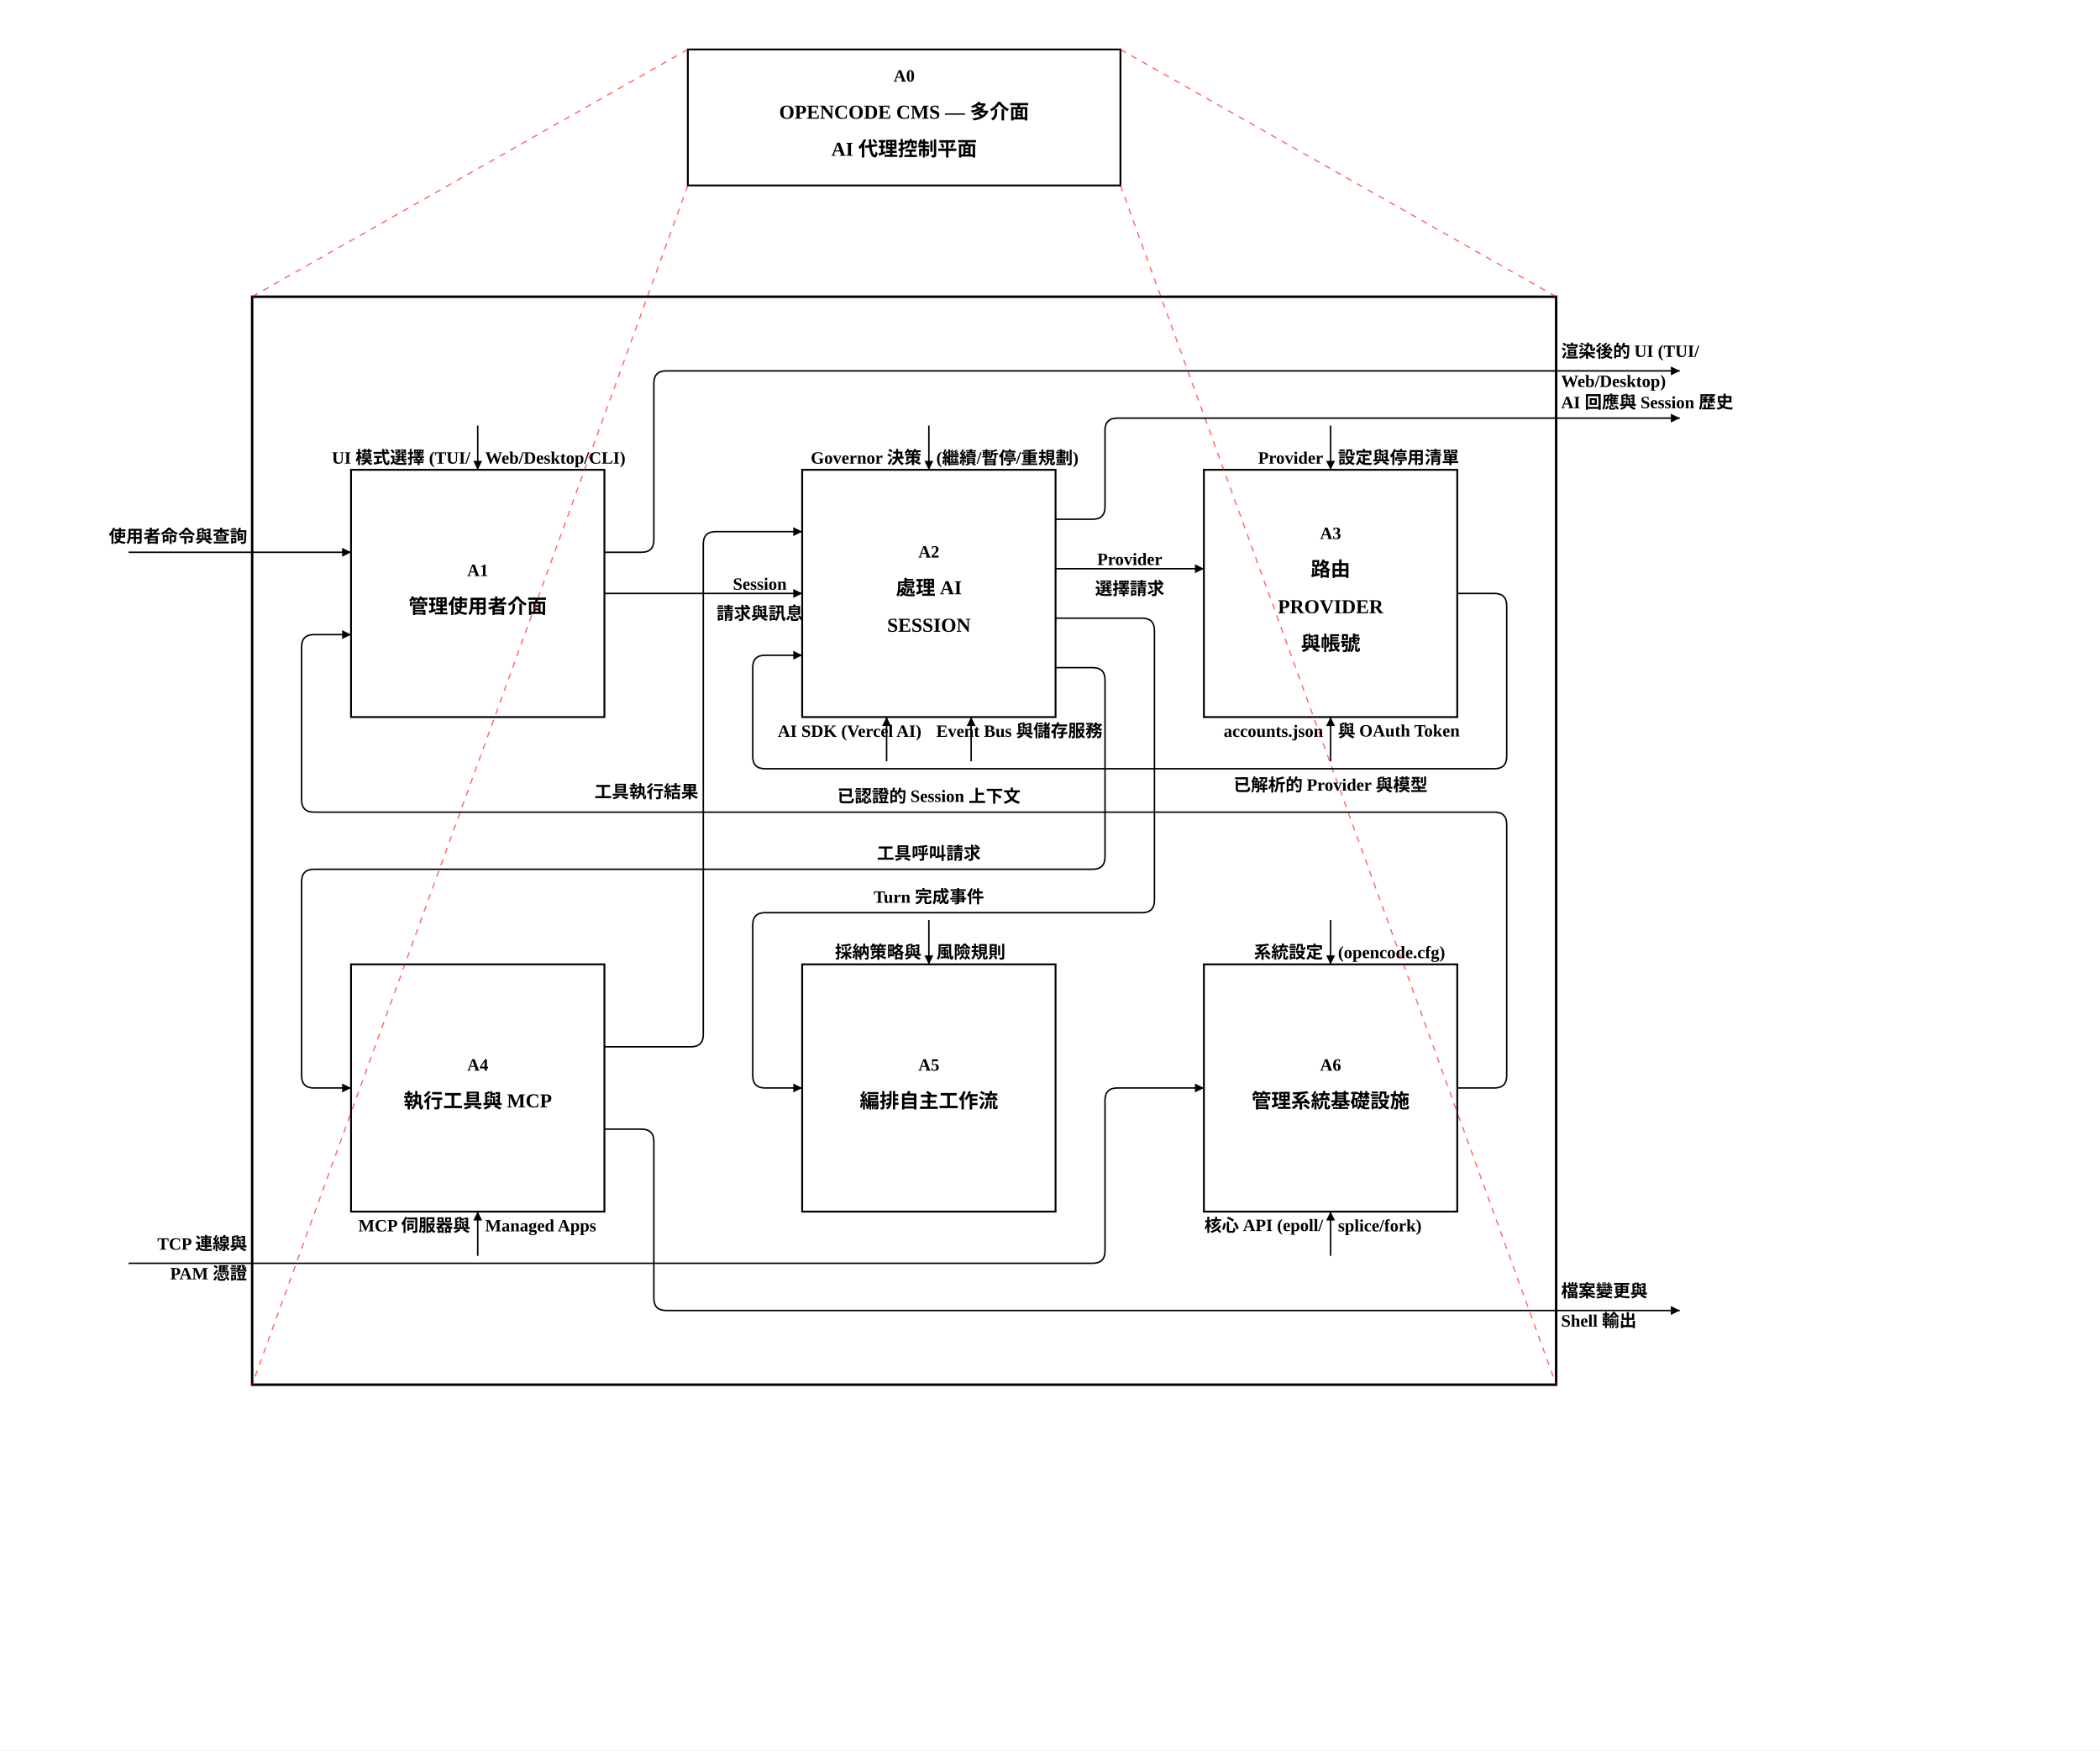
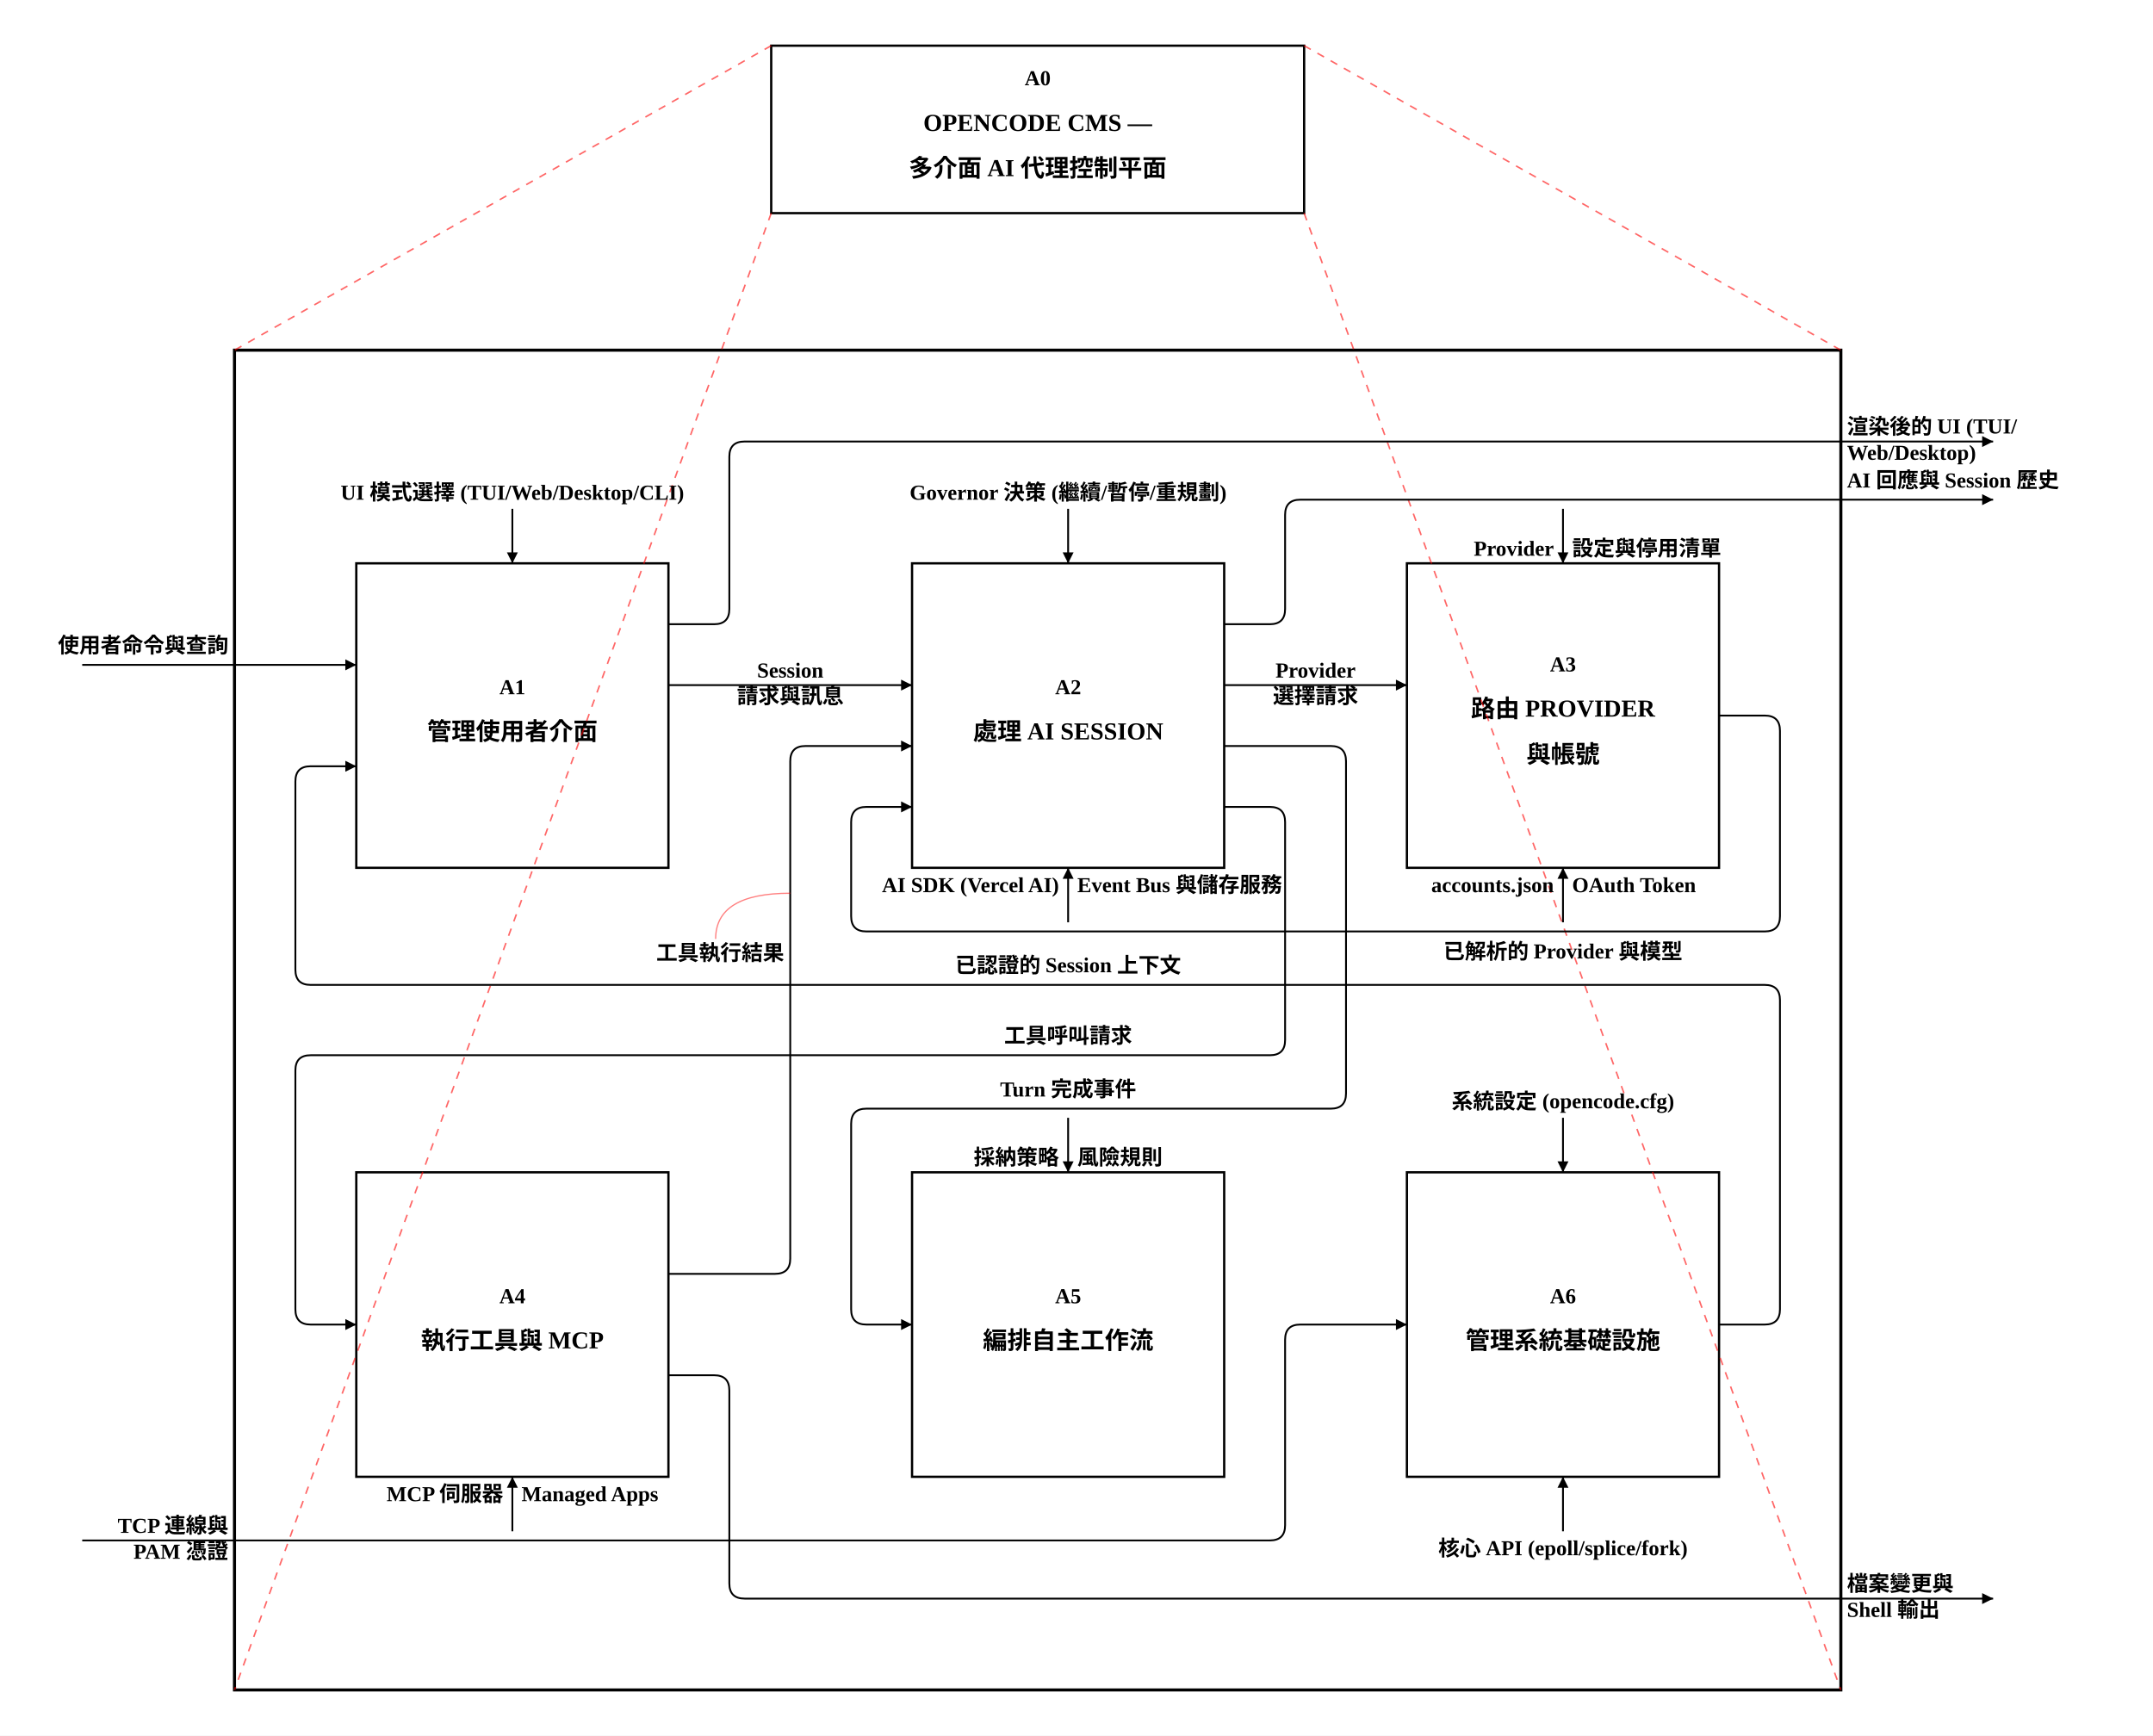
- <svg xmlns="http://www.w3.org/2000/svg" width="1699.0" height="1415.8" viewBox="-154.0 -260.0 1699.0 1415.8">
+ <svg xmlns="http://www.w3.org/2000/svg" width="1414.0" height="1140.0" viewBox="-104.0 -250.0 1414.0 1140.0">
  <defs>
    <marker id="arrow" viewBox="0 0 10 10" refX="10" refY="5" markerWidth="6" markerHeight="6" orient="auto-start-reverse">
      <path d="M 0 0 L 10 5 L 0 10 z" fill="black" />
    </marker>
    <marker id="call_arrow" viewBox="0 0 10 10" refX="10" refY="5" markerWidth="8" markerHeight="8" orient="auto-start-reverse">
      <path d="M 0 0 L 10 5 L 0 10 M 0 2 L 6 5 L 0 8" fill="none" stroke="black" stroke-width="1" />
    </marker>
  </defs>
-   <rect x="-154.0" y="-260.0" width="1699.0" height="1415.8" fill="white" />
+   <rect x="-104.0" y="-250.0" width="1414.0" height="1140.0" fill="white" />
  <rect x="130.0" y="120.0" width="205.0" height="200.0" stroke="black" fill="white" stroke-width="1.5" data-id="A1" />
  <text x="232.5" y="206.0" text-anchor="middle" font-size="14" font-weight="bold" font-family="'Times New Roman', 'BiauKai', 'DFKai-SB', '标楷体', serif" data-id="A1">A1</text>
  <text x="232.5" y="236.0" text-anchor="middle" font-size="16" font-weight="bold" font-family="'Times New Roman', 'BiauKai', 'DFKai-SB', '标楷体', serif" data-id="A1">管理使用者介面</text>
  <rect x="495.0" y="120.0" width="205.0" height="200.0" stroke="black" fill="white" stroke-width="1.5" data-id="A2" />
-   <text x="597.5" y="191.0" text-anchor="middle" font-size="14" font-weight="bold" font-family="'Times New Roman', 'BiauKai', 'DFKai-SB', '标楷体', serif" data-id="A2">A2</text>
-   <text x="597.5" y="221.0" text-anchor="middle" font-size="16" font-weight="bold" font-family="'Times New Roman', 'BiauKai', 'DFKai-SB', '标楷体', serif" data-id="A2">處理 AI</text>
-   <text x="597.5" y="251.0" text-anchor="middle" font-size="16" font-weight="bold" font-family="'Times New Roman', 'BiauKai', 'DFKai-SB', '标楷体', serif" data-id="A2">SESSION</text>
+   <text x="597.5" y="206.0" text-anchor="middle" font-size="14" font-weight="bold" font-family="'Times New Roman', 'BiauKai', 'DFKai-SB', '标楷体', serif" data-id="A2">A2</text>
+   <text x="597.5" y="236.0" text-anchor="middle" font-size="16" font-weight="bold" font-family="'Times New Roman', 'BiauKai', 'DFKai-SB', '标楷体', serif" data-id="A2">處理 AI SESSION</text>
  <rect x="820.0" y="120.0" width="205.0" height="200.0" stroke="black" fill="white" stroke-width="1.5" data-id="A3" />
-   <text x="922.5" y="176.0" text-anchor="middle" font-size="14" font-weight="bold" font-family="'Times New Roman', 'BiauKai', 'DFKai-SB', '标楷体', serif" data-id="A3">A3</text>
-   <text x="922.5" y="206.0" text-anchor="middle" font-size="16" font-weight="bold" font-family="'Times New Roman', 'BiauKai', 'DFKai-SB', '标楷体', serif" data-id="A3">路由</text>
-   <text x="922.5" y="236.0" text-anchor="middle" font-size="16" font-weight="bold" font-family="'Times New Roman', 'BiauKai', 'DFKai-SB', '标楷体', serif" data-id="A3">PROVIDER</text>
-   <text x="922.5" y="266.0" text-anchor="middle" font-size="16" font-weight="bold" font-family="'Times New Roman', 'BiauKai', 'DFKai-SB', '标楷体', serif" data-id="A3">與帳號</text>
+   <text x="922.5" y="191.0" text-anchor="middle" font-size="14" font-weight="bold" font-family="'Times New Roman', 'BiauKai', 'DFKai-SB', '标楷体', serif" data-id="A3">A3</text>
+   <text x="922.5" y="221.0" text-anchor="middle" font-size="16" font-weight="bold" font-family="'Times New Roman', 'BiauKai', 'DFKai-SB', '标楷体', serif" data-id="A3">路由 PROVIDER</text>
+   <text x="922.5" y="251.0" text-anchor="middle" font-size="16" font-weight="bold" font-family="'Times New Roman', 'BiauKai', 'DFKai-SB', '标楷体', serif" data-id="A3">與帳號</text>
  <rect x="130.0" y="520.0" width="205.0" height="200.0" stroke="black" fill="white" stroke-width="1.5" data-id="A4" />
  <text x="232.5" y="606.0" text-anchor="middle" font-size="14" font-weight="bold" font-family="'Times New Roman', 'BiauKai', 'DFKai-SB', '标楷体', serif" data-id="A4">A4</text>
  <text x="232.5" y="636.0" text-anchor="middle" font-size="16" font-weight="bold" font-family="'Times New Roman', 'BiauKai', 'DFKai-SB', '标楷体', serif" data-id="A4">執行工具與 MCP</text>
  <rect x="495.0" y="520.0" width="205.0" height="200.0" stroke="black" fill="white" stroke-width="1.5" data-id="A5" />
  <text x="597.5" y="606.0" text-anchor="middle" font-size="14" font-weight="bold" font-family="'Times New Roman', 'BiauKai', 'DFKai-SB', '标楷体', serif" data-id="A5">A5</text>
  <text x="597.5" y="636.0" text-anchor="middle" font-size="16" font-weight="bold" font-family="'Times New Roman', 'BiauKai', 'DFKai-SB', '标楷体', serif" data-id="A5">編排自主工作流</text>
  <rect x="820.0" y="520.0" width="205.0" height="200.0" stroke="black" fill="white" stroke-width="1.5" data-id="A6" />
  <text x="922.5" y="606.0" text-anchor="middle" font-size="14" font-weight="bold" font-family="'Times New Roman', 'BiauKai', 'DFKai-SB', '标楷体', serif" data-id="A6">A6</text>
  <text x="922.5" y="636.0" text-anchor="middle" font-size="16" font-weight="bold" font-family="'Times New Roman', 'BiauKai', 'DFKai-SB', '标楷体', serif" data-id="A6">管理系統基礎設施</text>
-   <text x="226.5" y="115.0" font-size="14" font-weight="bold" fill="black" font-family="'Times New Roman', 'BiauKai', 'DFKai-SB', '标楷体', serif" text-anchor="end" data-arrow-id="C1">UI 模式選擇 (TUI/</text>
-   <text x="238.5" y="115.0" font-size="14" font-weight="bold" fill="black" font-family="'Times New Roman', 'BiauKai', 'DFKai-SB', '标楷体', serif" text-anchor="start" data-arrow-id="C1">Web/Desktop/CLI)</text>
-   <text x="916.5" y="115.0" font-size="14" font-weight="bold" fill="black" font-family="'Times New Roman', 'BiauKai', 'DFKai-SB', '标楷体', serif" text-anchor="end" data-arrow-id="C2">Provider</text>
-   <text x="928.5" y="115.0" font-size="14" font-weight="bold" fill="black" font-family="'Times New Roman', 'BiauKai', 'DFKai-SB', '标楷体', serif" text-anchor="start" data-arrow-id="C2">設定與停用清單</text>
-   <text x="591.5" y="515.0" font-size="14" font-weight="bold" fill="black" font-family="'Times New Roman', 'BiauKai', 'DFKai-SB', '标楷体', serif" text-anchor="end" data-arrow-id="C3">採納策略與</text>
-   <text x="603.5" y="515.0" font-size="14" font-weight="bold" fill="black" font-family="'Times New Roman', 'BiauKai', 'DFKai-SB', '标楷体', serif" text-anchor="start" data-arrow-id="C3">風險規則</text>
-   <text x="916.5" y="515.0" font-size="14" font-weight="bold" fill="black" font-family="'Times New Roman', 'BiauKai', 'DFKai-SB', '标楷体', serif" text-anchor="end" data-arrow-id="C4">系統設定</text>
-   <text x="928.5" y="515.0" font-size="14" font-weight="bold" fill="black" font-family="'Times New Roman', 'BiauKai', 'DFKai-SB', '标楷体', serif" text-anchor="start" data-arrow-id="C4">(opencode.cfg)</text>
-   <text x="591.5" y="336.0" font-size="14" font-weight="bold" fill="black" font-family="'Times New Roman', 'BiauKai', 'DFKai-SB', '标楷体', serif" text-anchor="end" data-arrow-id="M1">AI SDK (Vercel AI)</text>
-   <text x="603.5" y="336.0" font-size="14" font-weight="bold" fill="black" font-family="'Times New Roman', 'BiauKai', 'DFKai-SB', '标楷体', serif" text-anchor="start" data-arrow-id="F9">Event Bus 與儲存服務</text>
-   <text x="916.5" y="336.0" font-size="14" font-weight="bold" fill="black" font-family="'Times New Roman', 'BiauKai', 'DFKai-SB', '标楷体', serif" text-anchor="end" data-arrow-id="M2">accounts.json</text>
-   <text x="928.5" y="336.0" font-size="14" font-weight="bold" fill="black" font-family="'Times New Roman', 'BiauKai', 'DFKai-SB', '标楷体', serif" text-anchor="start" data-arrow-id="M2">與 OAuth Token</text>
-   <text x="226.5" y="736.0" font-size="14" font-weight="bold" fill="black" font-family="'Times New Roman', 'BiauKai', 'DFKai-SB', '标楷体', serif" text-anchor="end" data-arrow-id="M3">MCP 伺服器與</text>
-   <text x="238.5" y="736.0" font-size="14" font-weight="bold" fill="black" font-family="'Times New Roman', 'BiauKai', 'DFKai-SB', '标楷体', serif" text-anchor="start" data-arrow-id="M3">Managed Apps</text>
-   <text x="916.5" y="736.0" font-size="14" font-weight="bold" fill="black" font-family="'Times New Roman', 'BiauKai', 'DFKai-SB', '标楷体', serif" text-anchor="end" data-arrow-id="M4">核心 API (epoll/</text>
-   <text x="928.5" y="736.0" font-size="14" font-weight="bold" fill="black" font-family="'Times New Roman', 'BiauKai', 'DFKai-SB', '标楷体', serif" text-anchor="start" data-arrow-id="M4">splice/fork)</text>
-   <text x="591.5" y="115.0" font-size="14" font-weight="bold" fill="black" font-family="'Times New Roman', 'BiauKai', 'DFKai-SB', '标楷体', serif" text-anchor="end" data-arrow-id="F7">Governor 決策</text>
-   <text x="603.5" y="115.0" font-size="14" font-weight="bold" fill="black" font-family="'Times New Roman', 'BiauKai', 'DFKai-SB', '标楷体', serif" text-anchor="start" data-arrow-id="F7">(繼續/暫停/重規劃)</text>
  <rect x="50.0" y="-20.0" width="1055.0" height="880.0" stroke="black" fill="none" stroke-width="2" />
  <rect x="402.5" y="-220.0" width="350.0" height="110.0" stroke="black" fill="white" stroke-width="1.5" data-id="A0" />
  <text x="577.5" y="-194.0" text-anchor="middle" font-size="14" font-weight="bold" font-family="'Times New Roman', 'BiauKai', 'DFKai-SB', '标楷体', serif" data-id="A0">A0</text>
-   <text x="577.5" y="-164.0" text-anchor="middle" font-size="16" font-weight="bold" font-family="'Times New Roman', 'BiauKai', 'DFKai-SB', '标楷体', serif" data-id="A0">OPENCODE CMS — 多介面</text>
-   <text x="577.5" y="-134.0" text-anchor="middle" font-size="16" font-weight="bold" font-family="'Times New Roman', 'BiauKai', 'DFKai-SB', '标楷体', serif" data-id="A0">AI 代理控制平面</text>
+   <text x="577.5" y="-164.0" text-anchor="middle" font-size="16" font-weight="bold" font-family="'Times New Roman', 'BiauKai', 'DFKai-SB', '标楷体', serif" data-id="A0">OPENCODE CMS —</text>
+   <text x="577.5" y="-134.0" text-anchor="middle" font-size="16" font-weight="bold" font-family="'Times New Roman', 'BiauKai', 'DFKai-SB', '标楷体', serif" data-id="A0">多介面 AI 代理控制平面</text>
  <line x1="402.5" y1="-220.0" x2="50.0" y2="-20.0" stroke="red" stroke-dasharray="5,5" stroke-width="1.0" opacity="0.6" />
  <line x1="752.5" y1="-220.0" x2="1105.0" y2="-20.0" stroke="red" stroke-dasharray="5,5" stroke-width="1.0" opacity="0.6" />
  <line x1="402.5" y1="-110.0" x2="50.0" y2="860.0" stroke="red" stroke-dasharray="5,5" stroke-width="1.0" opacity="0.6" />
  <line x1="752.5" y1="-110.0" x2="1105.0" y2="860.0" stroke="red" stroke-dasharray="5,5" stroke-width="1.0" opacity="0.6" />
-   <path d="M 335.0 220.0 L 495.0 220.0" stroke="black" stroke-width="1.2" data-arrow-id="F1" data-waypoints="335.0,220.0 495.0,220.0" marker-end="url(#arrow)" fill="none" />
+   <path d="M 335.0 200.0 L 495.0 200.0" stroke="black" stroke-width="1.2" data-arrow-id="F1" data-waypoints="335.0,200.0 495.0,200.0" marker-end="url(#arrow)" fill="none" />
  <path d="M 700.0 200.0 L 820.0 200.0" stroke="black" stroke-width="1.2" data-arrow-id="F2" data-waypoints="700.0,200.0 820.0,200.0" marker-end="url(#arrow)" fill="none" />
  <path d="M 1025.0 620.0 L 1055.0 620.0 Q 1065.0 620.0 1065.0 610.0 L 1065.0 406.9 Q 1065.0 396.9 1055.0 396.9 L 100.0 396.9 Q 90.0 396.9 90.0 386.9 L 90.0 263.3 Q 90.0 253.3 100.0 253.3 L 130.0 253.3" stroke="black" stroke-width="1.2" data-arrow-id="F8" data-waypoints="1025.0,620.0 1065.0,620.0 1065.0,396.9 90.0,396.9 90.0,253.3 130.0,253.3" marker-end="url(#arrow)" fill="none" />
  <path d="M 700.0 280.0 L 730.0 280.0 Q 740.0 280.0 740.0 290.0 L 740.0 433.1 Q 740.0 443.1 730.0 443.1 L 100.0 443.1 Q 90.0 443.1 90.0 453.1 L 90.0 610.0 Q 90.0 620.0 100.0 620.0 L 130.0 620.0" stroke="black" stroke-width="1.2" data-arrow-id="F4" data-waypoints="700.0,280.0 740.0,280.0 740.0,443.1 90.0,443.1 90.0,620.0 130.0,620.0" marker-end="url(#arrow)" fill="none" />
-   <path d="M 335.0 586.7 L 405.0 586.7 Q 415.0 586.7 415.0 576.7 L 415.0 180.0 Q 415.0 170.0 425.0 170.0 L 495.0 170.0" stroke="black" stroke-width="1.2" data-arrow-id="F5" data-waypoints="335.0,586.7 415.0,586.7 415.0,170.0 495.0,170.0" marker-end="url(#arrow)" fill="none" />
-   <path d="M 1025.0 220.0 L 1055.0 220.0 Q 1065.0 220.0 1065.0 230.0 L 1065.0 351.8 Q 1065.0 361.8 1055.0 361.8 L 465.0 361.8 Q 455.0 361.8 455.0 351.8 L 455.0 280.0 Q 455.0 270.0 465.0 270.0 L 495.0 270.0" stroke="black" stroke-width="1.2" data-arrow-id="F3" data-waypoints="1025.0,220.0 1065.0,220.0 1065.0,361.8 455.0,361.8 455.0,270.0 495.0,270.0" marker-end="url(#arrow)" fill="none" />
+   <path d="M 335.0 586.7 L 405.0 586.7 Q 415.0 586.7 415.0 576.7 L 415.0 250.0 Q 415.0 240.0 425.0 240.0 L 495.0 240.0" stroke="black" stroke-width="1.2" data-arrow-id="F5" data-waypoints="335.0,586.7 415.0,586.7 415.0,240.0 495.0,240.0" marker-end="url(#arrow)" fill="none" />
+   <path d="M 1025.0 220.0 L 1055.0 220.0 Q 1065.0 220.0 1065.0 230.0 L 1065.0 351.8 Q 1065.0 361.8 1055.0 361.8 L 465.0 361.8 Q 455.0 361.8 455.0 351.8 L 455.0 290.0 Q 455.0 280.0 465.0 280.0 L 495.0 280.0" stroke="black" stroke-width="1.2" data-arrow-id="F3" data-waypoints="1025.0,220.0 1065.0,220.0 1065.0,361.8 455.0,361.8 455.0,280.0 495.0,280.0" marker-end="url(#arrow)" fill="none" />
  <path d="M 700.0 240.0 L 770.0 240.0 Q 780.0 240.0 780.0 250.0 L 780.0 468.2 Q 780.0 478.2 770.0 478.2 L 465.0 478.2 Q 455.0 478.2 455.0 488.2 L 455.0 610.0 Q 455.0 620.0 465.0 620.0 L 495.0 620.0" stroke="black" stroke-width="1.2" data-arrow-id="F6" data-waypoints="700.0,240.0 780.0,240.0 780.0,478.2 455.0,478.2 455.0,620.0 495.0,620.0" marker-end="url(#arrow)" fill="none" />
  <path d="M -50.0 186.7 L 130.0 186.7" stroke="black" stroke-width="1.2" data-arrow-id="I1" data-waypoints="-50.0,186.7 130.0,186.7" marker-end="url(#arrow)" fill="none" />
  <path d="M -50.0 761.8 L 730.0 761.8 Q 740.0 761.8 740.0 751.8 L 740.0 630.0 Q 740.0 620.0 750.0 620.0 L 820.0 620.0" stroke="black" stroke-width="1.2" data-arrow-id="I2" data-waypoints="-50.0,761.8 740.0,761.8 740.0,620.0 820.0,620.0" marker-end="url(#arrow)" fill="none" />
  <path d="M 232.5 84.2 L 232.5 120.0" stroke="black" stroke-width="1.2" data-arrow-id="C1" data-waypoints="232.5,84.2 232.5,120.0" marker-end="url(#arrow)" fill="none" />
  <path d="M 922.5 84.2 L 922.5 120.0" stroke="black" stroke-width="1.2" data-arrow-id="C2" data-waypoints="922.5,84.2 922.5,120.0" marker-end="url(#arrow)" fill="none" />
  <path d="M 597.5 484.2 L 597.5 520.0" stroke="black" stroke-width="1.2" data-arrow-id="C3" data-waypoints="597.5,484.2 597.5,520.0" marker-end="url(#arrow)" fill="none" />
  <path d="M 922.5 484.2 L 922.5 520.0" stroke="black" stroke-width="1.2" data-arrow-id="C4" data-waypoints="922.5,484.2 922.5,520.0" marker-end="url(#arrow)" fill="none" />
-   <path d="M 563.3 355.8 L 563.3 320.0" stroke="black" stroke-width="1.2" data-arrow-id="M1" data-waypoints="563.3,355.8 563.3,320.0" marker-end="url(#arrow)" fill="none" />
  <path d="M 922.5 355.8 L 922.5 320.0" stroke="black" stroke-width="1.2" data-arrow-id="M2" data-waypoints="922.5,355.8 922.5,320.0" marker-end="url(#arrow)" fill="none" />
  <path d="M 232.5 755.8 L 232.5 720.0" stroke="black" stroke-width="1.2" data-arrow-id="M3" data-waypoints="232.5,755.8 232.5,720.0" marker-end="url(#arrow)" fill="none" />
  <path d="M 922.5 755.8 L 922.5 720.0" stroke="black" stroke-width="1.2" data-arrow-id="M4" data-waypoints="922.5,755.8 922.5,720.0" marker-end="url(#arrow)" fill="none" />
  <path d="M 597.5 84.2 L 597.5 120.0" stroke="black" stroke-width="1.2" data-arrow-id="F7" data-waypoints="597.5,84.2 597.5,120.0" marker-end="url(#arrow)" fill="none" />
-   <path d="M 631.7 355.8 L 631.7 320.0" stroke="black" stroke-width="1.2" data-arrow-id="F9" data-waypoints="631.7,355.8 631.7,320.0" marker-end="url(#arrow)" fill="none" />
-   <path d="M 335.0 186.7 L 365.0 186.7 Q 375.0 186.7 375.0 176.7 L 375.0 50.0 Q 375.0 40.0 385.0 40.0 L 1205.0 40.0" stroke="black" stroke-width="1.2" data-arrow-id="O1" data-waypoints="335.0,186.7 375.0,186.7 375.0,40.0 1205.0,40.0" marker-end="url(#arrow)" fill="none" />
+   <path d="M 335.0 160.0 L 365.0 160.0 Q 375.0 160.0 375.0 150.0 L 375.0 50.0 Q 375.0 40.0 385.0 40.0 L 1205.0 40.0" stroke="black" stroke-width="1.2" data-arrow-id="O1" data-waypoints="335.0,160.0 375.0,160.0 375.0,40.0 1205.0,40.0" marker-end="url(#arrow)" fill="none" />
  <path d="M 700.0 160.0 L 730.0 160.0 Q 740.0 160.0 740.0 150.0 L 740.0 88.2 Q 740.0 78.2 750.0 78.2 L 1205.0 78.2" stroke="black" stroke-width="1.2" data-arrow-id="O2" data-waypoints="700.0,160.0 740.0,160.0 740.0,78.2 1205.0,78.2" marker-end="url(#arrow)" fill="none" />
  <path d="M 335.0 653.3 L 365.0 653.3 Q 375.0 653.3 375.0 663.3 L 375.0 790.0 Q 375.0 800.0 385.0 800.0 L 1205.0 800.0" stroke="black" stroke-width="1.2" data-arrow-id="O3" data-waypoints="335.0,653.3 375.0,653.3 375.0,800.0 1205.0,800.0" marker-end="url(#arrow)" fill="none" />
-   <text x="460.7" y="217.0" font-size="14" font-weight="bold" fill="black" text-anchor="middle" font-family="'Times New Roman', 'BiauKai', 'DFKai-SB', '标楷体', serif" data-arrow-id="F1">Session</text>
-   <text x="460.7" y="241.0" font-size="14" font-weight="bold" fill="black" text-anchor="middle" font-family="'Times New Roman', 'BiauKai', 'DFKai-SB', '标楷体', serif" data-arrow-id="F1">請求與訊息</text>
-   <text x="760.0" y="197.0" font-size="14" font-weight="bold" fill="black" text-anchor="middle" font-family="'Times New Roman', 'BiauKai', 'DFKai-SB', '标楷体', serif" data-arrow-id="F2">Provider</text>
-   <text x="760.0" y="221.0" font-size="14" font-weight="bold" fill="black" text-anchor="middle" font-family="'Times New Roman', 'BiauKai', 'DFKai-SB', '标楷体', serif" data-arrow-id="F2">選擇請求</text>
+   <path d="M 597.5 355.8 L 597.5 320.0" stroke="black" stroke-width="1.2" data-arrow-id="_merged_A2_mechanism" data-waypoints="597.5,355.8 597.5,320.0" marker-end="url(#arrow)" fill="none" />
+   <text x="232.5" y="78.2" font-size="14" text-anchor="middle" font-weight="bold" fill="black" font-family="'Times New Roman', 'BiauKai', 'DFKai-SB', '标楷体', serif" data-arrow-id="C1">UI 模式選擇 (TUI/Web/Desktop/CLI)</text>
+   <text x="916.5" y="115.0" font-size="14" text-anchor="end" font-weight="bold" fill="black" font-family="'Times New Roman', 'BiauKai', 'DFKai-SB', '标楷体', serif" data-arrow-id="C2">Provider</text>
+   <text x="928.5" y="115.0" font-size="14" text-anchor="start" font-weight="bold" fill="black" font-family="'Times New Roman', 'BiauKai', 'DFKai-SB', '标楷体', serif" data-arrow-id="C2">設定與停用清單</text>
+   <text x="591.5" y="515.0" font-size="14" text-anchor="end" font-weight="bold" fill="black" font-family="'Times New Roman', 'BiauKai', 'DFKai-SB', '标楷体', serif" data-arrow-id="C3">採納策略</text>
+   <text x="603.5" y="515.0" font-size="14" text-anchor="start" font-weight="bold" fill="black" font-family="'Times New Roman', 'BiauKai', 'DFKai-SB', '标楷体', serif" data-arrow-id="C3">風險規則</text>
+   <text x="922.5" y="478.2" font-size="14" text-anchor="middle" font-weight="bold" fill="black" font-family="'Times New Roman', 'BiauKai', 'DFKai-SB', '标楷体', serif" data-arrow-id="C4">系統設定 (opencode.cfg)</text>
+   <text x="916.5" y="336.0" font-size="14" text-anchor="end" font-weight="bold" fill="black" font-family="'Times New Roman', 'BiauKai', 'DFKai-SB', '标楷体', serif" data-arrow-id="M2">accounts.json</text>
+   <text x="928.5" y="336.0" font-size="14" text-anchor="start" font-weight="bold" fill="black" font-family="'Times New Roman', 'BiauKai', 'DFKai-SB', '标楷体', serif" data-arrow-id="M2">OAuth Token</text>
+   <text x="226.5" y="736.0" font-size="14" text-anchor="end" font-weight="bold" fill="black" font-family="'Times New Roman', 'BiauKai', 'DFKai-SB', '标楷体', serif" data-arrow-id="M3">MCP 伺服器</text>
+   <text x="238.5" y="736.0" font-size="14" text-anchor="start" font-weight="bold" fill="black" font-family="'Times New Roman', 'BiauKai', 'DFKai-SB', '标楷体', serif" data-arrow-id="M3">Managed Apps</text>
+   <text x="922.5" y="771.8" font-size="14" text-anchor="middle" font-weight="bold" fill="black" font-family="'Times New Roman', 'BiauKai', 'DFKai-SB', '标楷体', serif" data-arrow-id="M4">核心 API (epoll/splice/fork)</text>
+   <text x="597.5" y="78.2" font-size="14" text-anchor="middle" font-weight="bold" fill="black" font-family="'Times New Roman', 'BiauKai', 'DFKai-SB', '标楷体', serif" data-arrow-id="F7">Governor 決策 (繼續/暫停/重規劃)</text>
+   <text x="591.5" y="336.0" font-size="14" text-anchor="end" font-weight="bold" fill="black" font-family="'Times New Roman', 'BiauKai', 'DFKai-SB', '标楷体', serif" data-arrow-id="M1">AI SDK (Vercel AI)</text>
+   <text x="603.5" y="336.0" font-size="14" text-anchor="start" font-weight="bold" fill="black" font-family="'Times New Roman', 'BiauKai', 'DFKai-SB', '标楷体', serif" data-arrow-id="M1">Event Bus 與儲存服務</text>
+   <text x="415.0" y="195.0" font-size="14" font-weight="bold" fill="black" text-anchor="middle" font-family="'Times New Roman', 'BiauKai', 'DFKai-SB', '标楷体', serif" data-arrow-id="F1">Session</text>
+   <text x="415.0" y="212.0" font-size="14" font-weight="bold" fill="black" text-anchor="middle" font-family="'Times New Roman', 'BiauKai', 'DFKai-SB', '标楷体', serif" data-arrow-id="F1">請求與訊息</text>
+   <text x="760.0" y="195.0" font-size="14" font-weight="bold" fill="black" text-anchor="middle" font-family="'Times New Roman', 'BiauKai', 'DFKai-SB', '标楷体', serif" data-arrow-id="F2">Provider</text>
+   <text x="760.0" y="212.0" font-size="14" font-weight="bold" fill="black" text-anchor="middle" font-family="'Times New Roman', 'BiauKai', 'DFKai-SB', '标楷体', serif" data-arrow-id="F2">選擇請求</text>
  <text x="597.5" y="388.9" font-size="14" font-weight="bold" fill="black" text-anchor="middle" font-family="'Times New Roman', 'BiauKai', 'DFKai-SB', '标楷体', serif" data-arrow-id="F8">已認證的 Session 上下文</text>
  <text x="597.5" y="435.1" font-size="14" font-weight="bold" fill="black" text-anchor="middle" font-family="'Times New Roman', 'BiauKai', 'DFKai-SB', '标楷体', serif" data-arrow-id="F4">工具呼叫請求</text>
-   <text x="411.0" y="385.3" font-size="14" font-weight="bold" fill="black" text-anchor="end" font-family="'Times New Roman', 'BiauKai', 'DFKai-SB', '标楷体', serif" data-arrow-id="F5">工具執行結果</text>
+   <text x="411.0" y="380.7" font-size="14" font-weight="bold" fill="black" text-anchor="end" font-family="'Times New Roman', 'BiauKai', 'DFKai-SB', '标楷体', serif" data-arrow-id="F5">工具執行結果</text>
  <text x="922.5" y="379.8" font-size="14" font-weight="bold" fill="black" text-anchor="middle" font-family="'Times New Roman', 'BiauKai', 'DFKai-SB', '标楷体', serif" data-arrow-id="F3">已解析的 Provider 與模型</text>
  <text x="597.5" y="470.2" font-size="14" font-weight="bold" fill="black" text-anchor="middle" font-family="'Times New Roman', 'BiauKai', 'DFKai-SB', '标楷体', serif" data-arrow-id="F6">Turn 完成事件</text>
  <text x="46.0" y="178.7" font-size="14" font-weight="bold" fill="black" text-anchor="end" font-family="'Times New Roman', 'BiauKai', 'DFKai-SB', '标楷体', serif" data-arrow-id="I1">使用者命令與查詢</text>
-   <text x="46.0" y="750.8" font-size="14" font-weight="bold" fill="black" text-anchor="end" font-family="'Times New Roman', 'BiauKai', 'DFKai-SB', '标楷体', serif" data-arrow-id="I2">TCP 連線與</text>
-   <text x="46.0" y="774.8" font-size="14" font-weight="bold" fill="black" text-anchor="end" font-family="'Times New Roman', 'BiauKai', 'DFKai-SB', '标楷体', serif" data-arrow-id="I2">PAM 憑證</text>
-   <text x="1109.0" y="29.0" font-size="14" font-weight="bold" fill="black" text-anchor="start" font-family="'Times New Roman', 'BiauKai', 'DFKai-SB', '标楷体', serif" data-arrow-id="O1">渲染後的 UI (TUI/</text>
-   <text x="1109.0" y="53.0" font-size="14" font-weight="bold" fill="black" text-anchor="start" font-family="'Times New Roman', 'BiauKai', 'DFKai-SB', '标楷体', serif" data-arrow-id="O1">Web/Desktop)</text>
+   <text x="46.0" y="756.8" font-size="14" font-weight="bold" fill="black" text-anchor="end" font-family="'Times New Roman', 'BiauKai', 'DFKai-SB', '标楷体', serif" data-arrow-id="I2">TCP 連線與</text>
+   <text x="46.0" y="773.8" font-size="14" font-weight="bold" fill="black" text-anchor="end" font-family="'Times New Roman', 'BiauKai', 'DFKai-SB', '标楷体', serif" data-arrow-id="I2">PAM 憑證</text>
+   <text x="1109.0" y="35.0" font-size="14" font-weight="bold" fill="black" text-anchor="start" font-family="'Times New Roman', 'BiauKai', 'DFKai-SB', '标楷体', serif" data-arrow-id="O1">渲染後的 UI (TUI/</text>
+   <text x="1109.0" y="52.0" font-size="14" font-weight="bold" fill="black" text-anchor="start" font-family="'Times New Roman', 'BiauKai', 'DFKai-SB', '标楷体', serif" data-arrow-id="O1">Web/Desktop)</text>
  <text x="1109.0" y="70.2" font-size="14" font-weight="bold" fill="black" text-anchor="start" font-family="'Times New Roman', 'BiauKai', 'DFKai-SB', '标楷体', serif" data-arrow-id="O2">AI 回應與 Session 歷史</text>
-   <text x="1109.0" y="789.0" font-size="14" font-weight="bold" fill="black" text-anchor="start" font-family="'Times New Roman', 'BiauKai', 'DFKai-SB', '标楷体', serif" data-arrow-id="O3">檔案變更與</text>
-   <text x="1109.0" y="813.0" font-size="14" font-weight="bold" fill="black" text-anchor="start" font-family="'Times New Roman', 'BiauKai', 'DFKai-SB', '标楷体', serif" data-arrow-id="O3">Shell 輸出</text>
+   <text x="1109.0" y="795.0" font-size="14" font-weight="bold" fill="black" text-anchor="start" font-family="'Times New Roman', 'BiauKai', 'DFKai-SB', '标楷体', serif" data-arrow-id="O3">檔案變更與</text>
+   <text x="1109.0" y="812.0" font-size="14" font-weight="bold" fill="black" text-anchor="start" font-family="'Times New Roman', 'BiauKai', 'DFKai-SB', '标楷体', serif" data-arrow-id="O3">Shell 輸出</text>
+   <path d="M 366.0,366.7 Q 366.0,336.7 415.0,336.7" stroke="red" stroke-width="0.8" fill="none" opacity="0.5" />
</svg>
